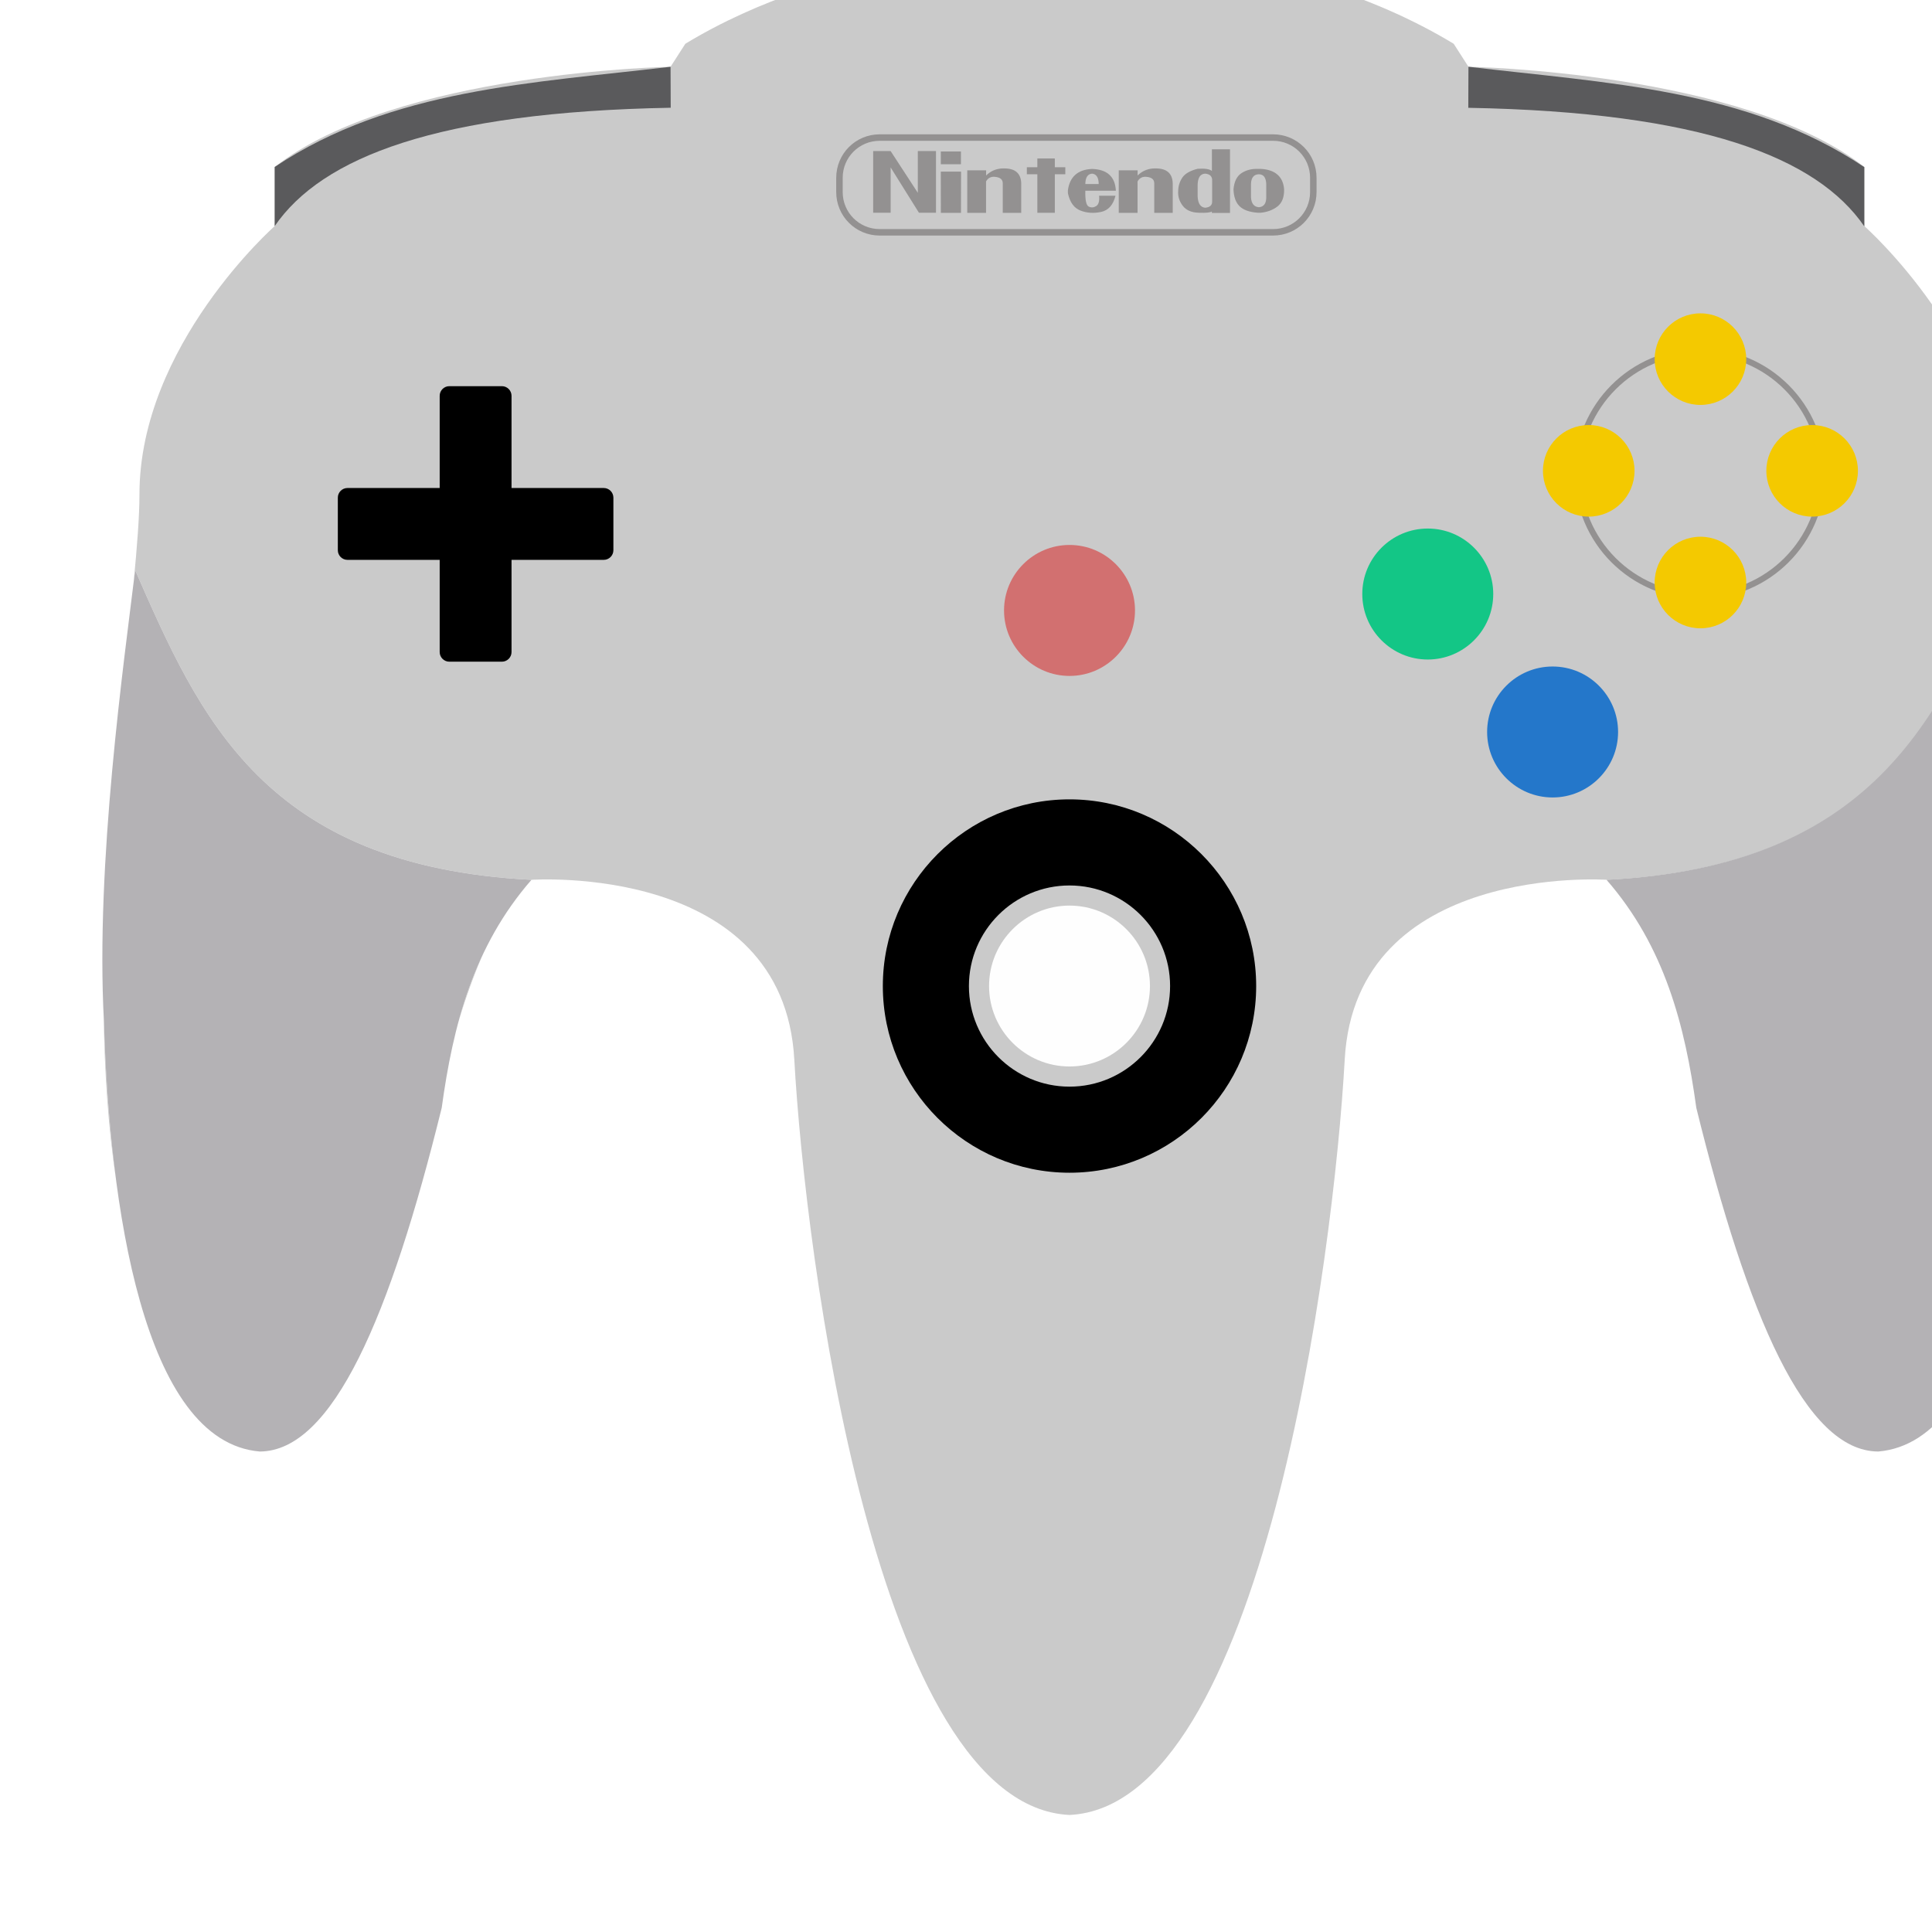
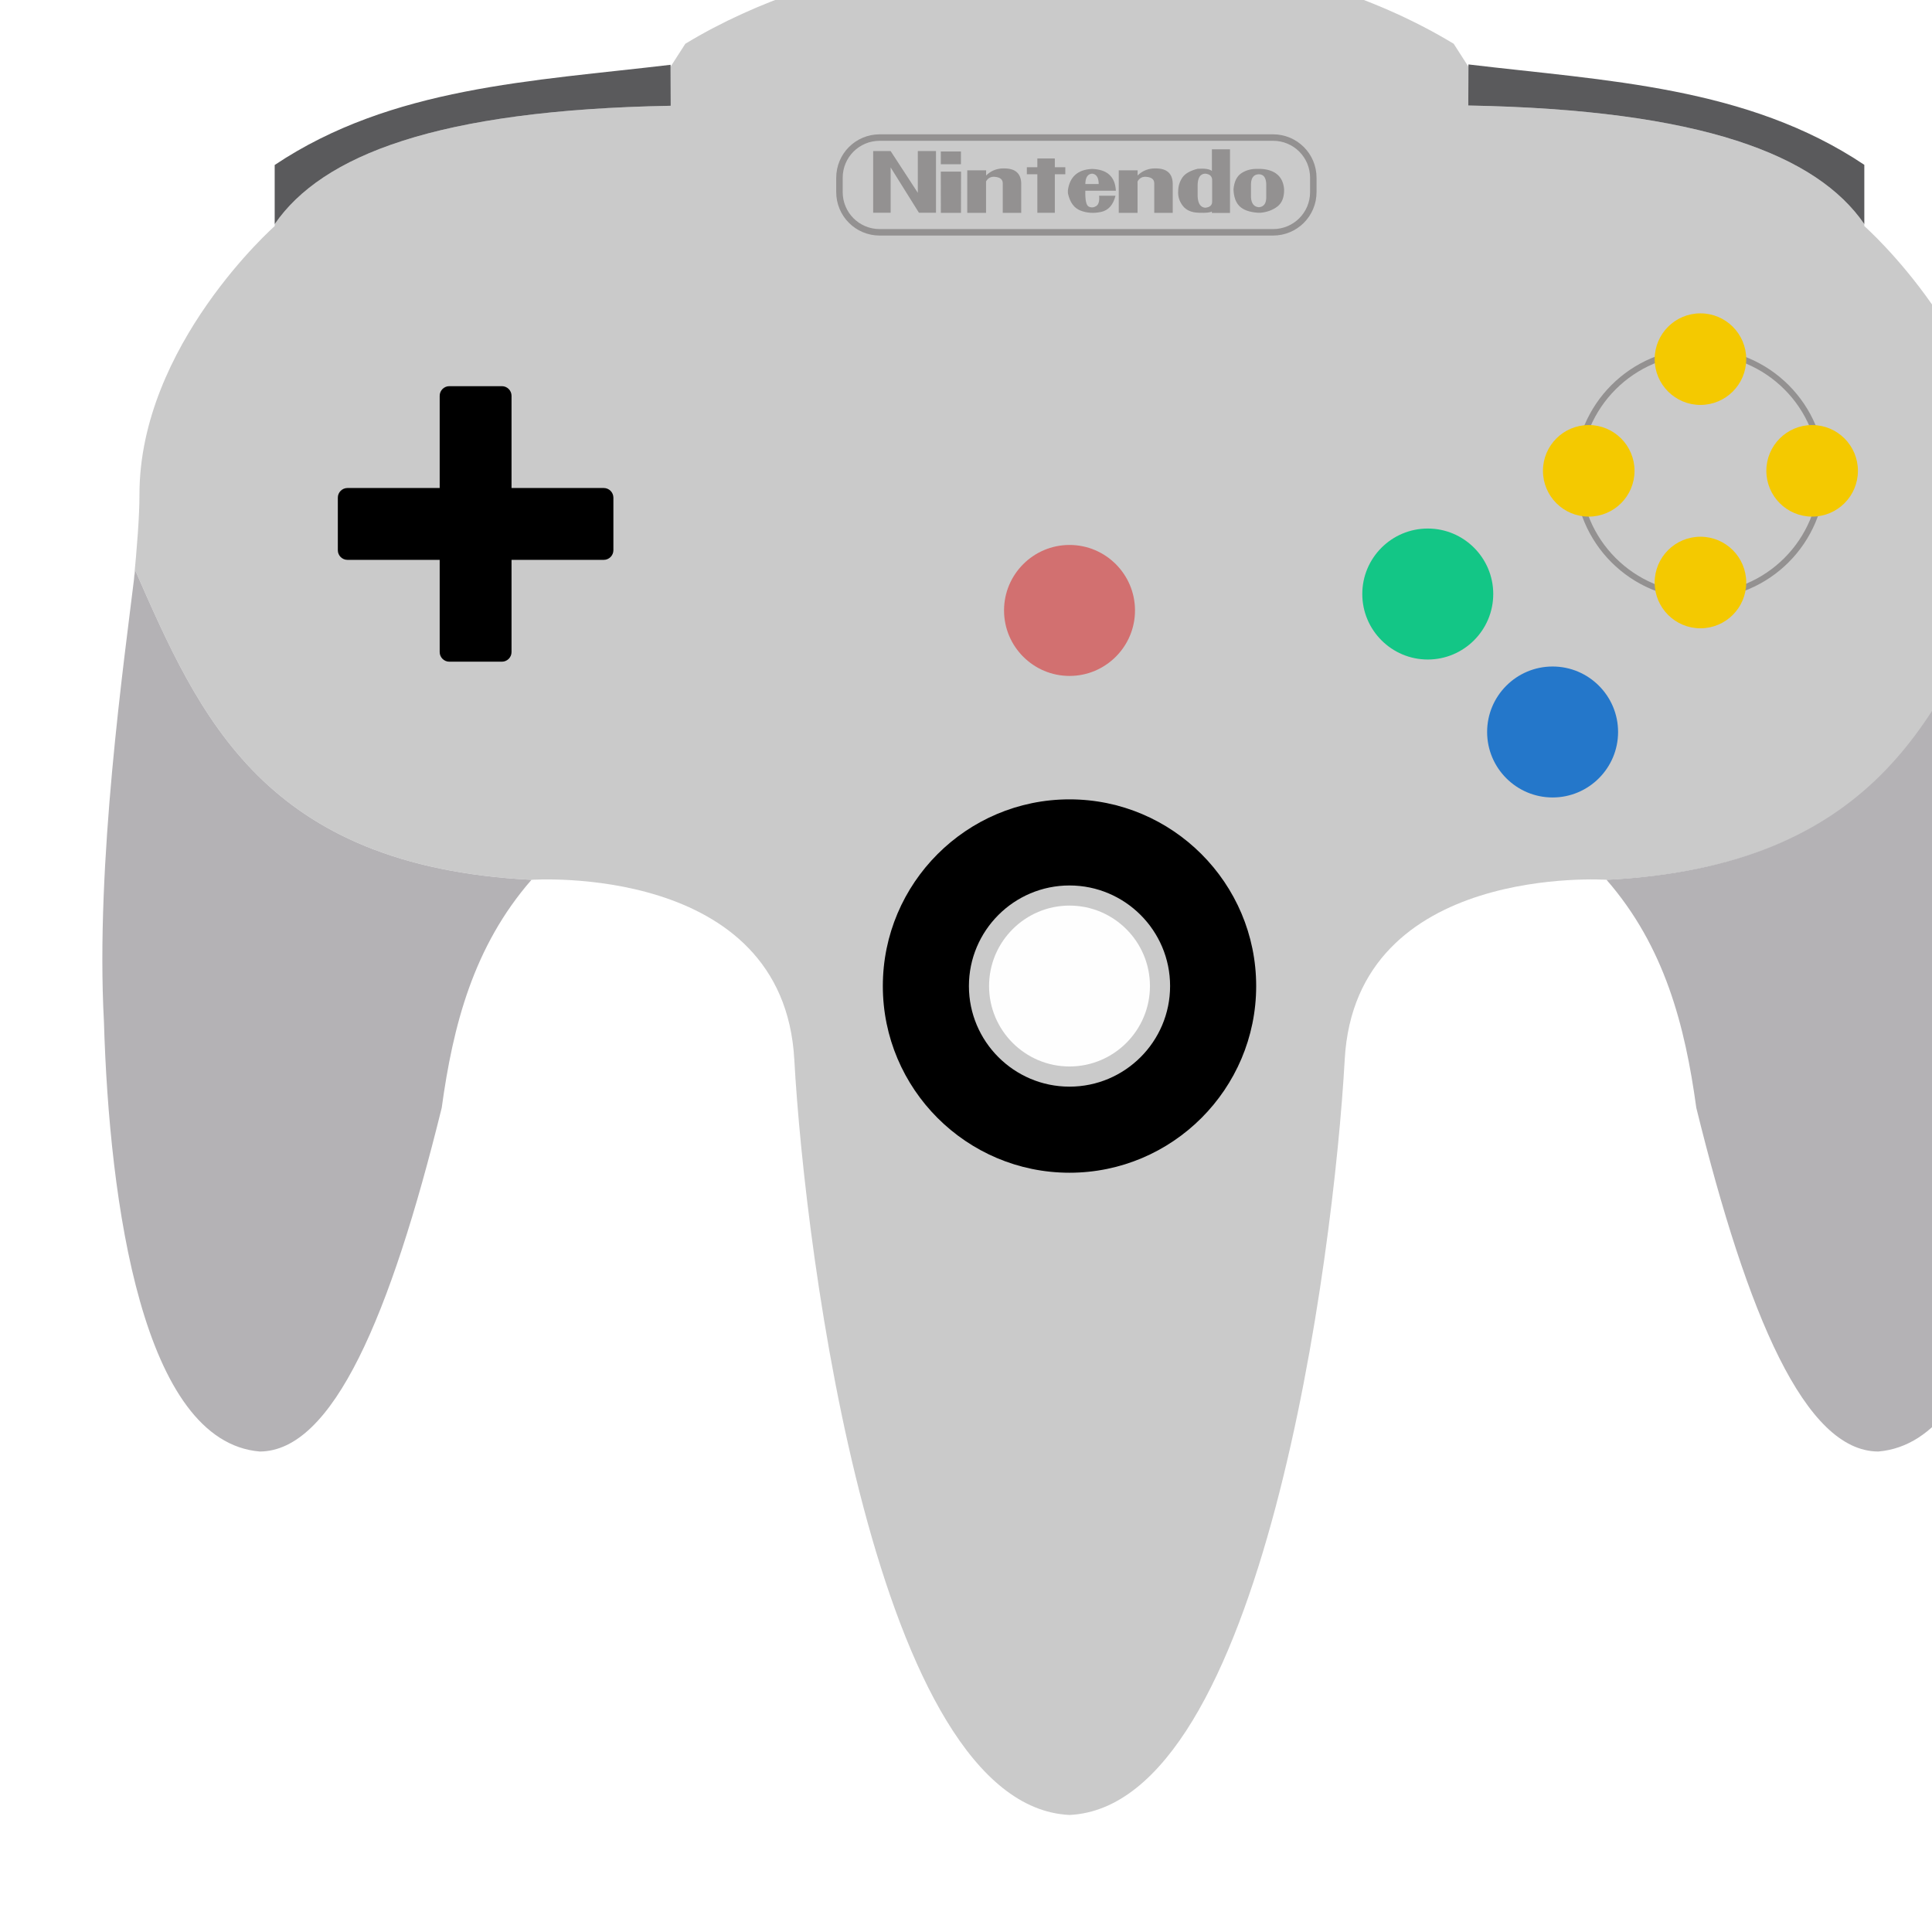
<svg xmlns="http://www.w3.org/2000/svg" version="1.1" id="Capa_1" x="0px" y="0px" width="587.029px" height="587.028px" viewBox="0 0 587.029 587.028" style="enable-background:new 0 0 587.029 587.028;" xml:space="preserve">
  <defs id="defs69" />
  <g id="layer2" style="display:inline">
    <g id="g34" transform="translate(31.44793,-25.62424)">
      <g id="g32">
-         <path id="body" style="fill:#cacaca" d="M 290.271,9.927 C 276.503,9.911 221.781,11.663 176.789,38.92 L 172.297,45.91 C 172.297,45.91 88.949,47.41 52.015,76.357 V 94.326 C 52.015,94.326 10.925,130.592 10.925,175.843 10.925,182.636 10.195,191.838 9.162,202.49 9.305,201.337 9.485,199.923 9.613,198.865 29.199,243.457 48.746,288.791 130.039,292.955 130.039,292.955 206.564,287.631 209.894,347.521 213.217,407.375 234.821,574.224 293.463,577.088 V 577.101 C 293.482,577.101 293.498,577.093 293.517,577.093 293.536,577.093 293.555,577.101 293.574,577.101 V 577.088 C 352.215,574.218 373.819,407.368 377.142,347.521 380.467,287.699 456.807,292.943 456.98,292.955 538.261,288.787 557.807,243.455 577.392,198.865 577.56,200.253 577.791,202.07 577.984,203.619 576.89,192.473 576.109,182.869 576.109,175.838 576.114,130.587 535.017,94.32 535.017,94.32 V 76.351 C 498.082,47.403 414.734,45.904 414.734,45.904 L 410.25,38.922 C 358.823,7.771 294.704,9.931 293.517,9.974 293.37,9.969 292.238,9.93 290.271,9.927 Z M 114.953,316.334 C 111.999,322.705 109.713,329.297 107.882,336.043 109.916,329.15 112.354,322.394 114.953,316.334 Z M 0.064,334.57 C 0.31,351.277 1.399,367.903 3.771,383.781 1.68,367.789 0.58,351.279 0.132,336.037 0.106,335.552 0.088,335.058 0.064,334.57 Z" />
+         <path id="body" style="fill:#cacaca" d="M 321.719,-15.697 C 307.95,-15.714 253.229,-13.961 208.236,13.295 L 203.746,20.281 203.795,32.139 C 132.768,33.424 97.844,47.208 83.463,68.102 V 68.701 C 83.463,68.701 42.373,104.968 42.373,150.219 42.373,157.011 41.642,166.214 40.609,176.865 40.752,175.712 40.932,174.298 41.061,173.24 60.647,217.832 80.193,263.166 161.486,267.33 161.486,267.33 238.012,262.006 241.342,321.896 244.665,381.75 266.268,548.599 324.91,551.463 V 551.477 C 324.929,551.477 324.946,551.469 324.965,551.469 324.984,551.469 325.002,551.477 325.021,551.477 V 551.463 C 383.662,548.593 405.267,381.743 408.59,321.896 411.915,262.074 488.255,267.318 488.428,267.33 569.709,263.162 589.255,217.83 608.84,173.24 609.008,174.628 609.239,176.445 609.432,177.994 608.338,166.849 607.557,157.244 607.557,150.213 607.562,104.962 566.465,68.695 566.465,68.695 566.466,47.273 566.463,52.032 566.463,68.084 552.082,47.152 517.159,33.345 446.133,32.057 L 446.18,20.275 441.697,13.297 C 390.27,-17.854 326.152,-15.693 324.965,-15.65 324.817,-15.656 323.686,-15.695 321.719,-15.697 Z" transform="translate(-31.44793,25.62424)" />
        <path d="M 402.372,186.217 C 391.399,186.217 382.476,195.14 382.476,206.113 382.476,217.086 391.399,226.015 402.372,226.015 413.339,226.015 422.268,217.086 422.268,206.113 422.268,195.14 413.345,186.217 402.372,186.217 Z" id="green_button" style="fill:#13c686" />
        <path d="M 440.303,228.139 C 429.33,228.139 420.407,237.062 420.407,248.035 420.407,259.008 429.33,267.931 440.303,267.931 451.271,267.931 460.199,259.008 460.199,248.035 460.199,237.062 451.277,228.139 440.303,228.139 Z" id="blue_button" style="fill:#2477ca" />
        <circle style="display:inline;fill:none;fill-opacity:1;stroke:#939191;stroke-width:1.826;stroke-linecap:round;stroke-linejoin:round;stroke-miterlimit:4;stroke-dasharray:none;stroke-opacity:1" id="button_circle" cx="485.096" cy="169.551" r="37.158" />
        <circle cx="519.16" cy="168.683" r="13.911" id="yellow_2" style="display:inline;fill:#f4c900" />
        <path d="M 293.516,268.506 C 262.243,268.506 236.796,293.953 236.796,325.232 236.796,356.511 262.243,381.953 293.516,381.953 324.789,381.953 350.236,356.512 350.236,325.232 350.236,293.952 324.794,268.506 293.516,268.506 Z M 293.516,355.796 C 276.662,355.796 262.953,342.087 262.953,325.233 262.953,308.379 276.661,294.67 293.516,294.67 310.37,294.67 324.079,308.379 324.079,325.233 324.079,342.087 310.37,355.796 293.516,355.796 Z" id="analog_base" style="fill:#000000" />
        <circle cx="451.283" cy="168.683" r="13.911" id="yellow_3" style="display:inline;fill:#f4c900" />
        <circle cx="485.224" cy="134.748" r="13.911" id="yellow_4" style="display:inline;fill:#f4c900" />
        <circle cx="485.224" cy="202.618" r="13.911" id="yellow_1" style="display:inline;fill:#f4c900" />
        <path d="M 293.516,300.783 C 280.04,300.783 269.073,311.75 269.073,325.226 269.073,338.702 280.04,349.669 293.516,349.669 306.992,349.669 317.959,338.702 317.959,325.226 317.959,311.75 306.992,300.783 293.516,300.783 Z" id="analog" style="fill:#fefefe" />
        <path d="M 151.997,173.903 H 123.979 V 145.892 C 123.979,144.276 122.663,142.96 121.048,142.96 H 105.081 C 103.465,142.96 102.149,144.276 102.149,145.892 V 173.903 H 74.132 C 72.516,173.903 71.2,175.219 71.2,176.835 V 192.802 C 71.2,194.424 72.516,195.734 74.132,195.734 H 102.149 V 223.745 C 102.149,225.361 103.465,226.676 105.081,226.676 H 121.048 C 122.663,226.676 123.979,225.361 123.979,223.745 V 195.734 H 151.997 C 153.613,195.734 154.928,194.418 154.928,192.802 V 176.835 C 154.928,175.219 153.613,173.903 151.997,173.903 Z" id="dpad" />
        <path d="M 313.417,211.101 C 313.417,200.128 304.494,191.205 293.521,191.205 282.548,191.205 273.625,200.128 273.625,211.101 273.625,222.074 282.548,231.003 293.521,231.003 304.495,231.003 313.417,222.074 313.417,211.101 Z" id="red_button" style="fill:#d27070" />
        <g aria-label="Nintendo" id="text848" style="font-style:normal;font-variant:normal;font-weight:normal;font-stretch:normal;font-size:24px;line-height:1.25;font-family:Pretendo;-inkscape-font-specification:'Pretendo, Normal';font-variant-ligatures:normal;font-variant-caps:normal;font-variant-numeric:normal;font-variant-east-asian:normal">
          <path d="M 233.858,71.529 H 235.85 236.952 238.065 239.167 238.065 239.167 L 247.428,84.209 V 71.529 H 249.632 250.745 251.846 252.948 251.846 252.948 V 73.732 74.834 77.588 78.689 80.341 81.455 83.646 85.31 87.513 88.615 90.267 H 250.194 249.092 247.991 247.768 L 239.167,76.498 V 80.341 81.455 84.209 85.31 86.963 88.615 90.267 H 236.413 235.299 234.198 233.858 Z" style="font-style:normal;font-variant:normal;font-weight:normal;font-stretch:normal;font-size:24px;font-family:Pretendo;-inkscape-font-specification:'Pretendo, Normal';font-variant-ligatures:normal;font-variant-caps:normal;font-variant-numeric:normal;font-variant-east-asian:normal;fill:#939191;fill-opacity:1" id="path854" />
          <path d="M 254.413,71.646 H 257.19 258.303 259.417 260.53 259.417 260.53 V 74.423 75.537 74.423 75.537 H 257.753 256.639 255.526 254.413 255.526 254.413 V 71.646 72.759 Z M 254.413,77.763 H 256.639 257.753 258.866 259.979 258.866 260.565 L 260.542,90.314 V 90.314 H 257.764 256.651 255.538 254.424 255.538 254.424 Z" style="font-style:normal;font-variant:normal;font-weight:normal;font-stretch:normal;font-size:24px;font-family:Pretendo;-inkscape-font-specification:'Pretendo, Normal';font-variant-ligatures:normal;font-variant-caps:normal;font-variant-numeric:normal;font-variant-east-asian:normal;fill:#939191;fill-opacity:1" id="path856" />
          <path d="M 268.171,78.947 Q 270.046,77.119 272.6,76.838 278.694,76.345 278.846,81.314 V 81.877 81.595 81.314 82.439 81.877 82.439 85.24 86.365 87.49 88.615 90.302 H 276.608 275.483 274.358 273.233 274.358 273.233 V 81.314 Q 273.245,79.545 270.772,79.345 269.026,79.216 268.159,80.752 V 83.002 84.115 86.927 88.052 90.302 H 265.358 264.233 263.108 262.452 V 77.377 H 264.233 265.358 266.483 267.596 266.483 268.182 Z" style="font-style:normal;font-variant:normal;font-weight:normal;font-stretch:normal;font-size:24px;font-family:Pretendo;-inkscape-font-specification:'Pretendo, Normal';font-variant-ligatures:normal;font-variant-caps:normal;font-variant-numeric:normal;font-variant-east-asian:normal;fill:#939191;fill-opacity:1" id="path858" />
          <path d="M 283.745,73.779 H 289.053 V 76.439 H 291.175 292.241 291.175 292.241 V 78.572 H 290.12 289.053 V 80.693 81.759 83.892 84.959 87.619 88.685 90.279 H 286.932 285.866 284.811 283.745 284.811 283.745 V 78.572 H 280.557 V 76.439 H 282.678 283.745 Z" style="font-style:normal;font-variant:normal;font-weight:normal;font-stretch:normal;font-size:24px;font-family:Pretendo;-inkscape-font-specification:'Pretendo, Normal';font-variant-ligatures:normal;font-variant-caps:normal;font-variant-numeric:normal;font-variant-east-asian:normal;fill:#939191;fill-opacity:1" id="path860" />
          <path d="M 293.026,83.435 Q 293.893,77.248 300.35,76.955 307.276,77.166 307.604,83.576 H 305.952 304.932 302.389 301.37 299.846 298.323 Q 298.217,87.83 299.354,88.392 300.491,88.943 301.604,88.252 302.741,87.56 302.507,85.099 H 304.428 305.448 306.467 307.487 306.467 307.487 Q 306.444,89.306 303.104,90.021 299.764,90.736 296.835,89.599 293.917,88.451 293.038,84.349 Z M 300.421,78.384 Q 298.382,78.49 298.323,81.537 H 300.35 301.37 302.389 Q 302.366,78.63 300.421,78.384 Z" style="font-style:normal;font-variant:normal;font-weight:normal;font-stretch:normal;font-size:24px;font-family:Pretendo;-inkscape-font-specification:'Pretendo, Normal';font-variant-ligatures:normal;font-variant-caps:normal;font-variant-numeric:normal;font-variant-east-asian:normal;fill:#939191;fill-opacity:1" id="path862" />
          <path d="M 314.202,78.947 Q 316.077,77.119 318.632,76.838 324.725,76.345 324.878,81.314 V 81.877 81.595 81.314 82.439 81.877 82.439 85.24 86.365 87.49 88.615 90.302 H 322.639 321.514 320.389 319.264 320.389 319.264 V 81.314 Q 319.276,79.545 316.803,79.345 315.057,79.216 314.19,80.752 V 83.002 84.115 86.927 88.052 90.302 H 311.389 310.264 309.139 308.483 V 77.377 H 310.264 311.389 312.514 313.628 312.514 314.214 Z" style="font-style:normal;font-variant:normal;font-weight:normal;font-stretch:normal;font-size:24px;font-family:Pretendo;-inkscape-font-specification:'Pretendo, Normal';font-variant-ligatures:normal;font-variant-caps:normal;font-variant-numeric:normal;font-variant-east-asian:normal;fill:#939191;fill-opacity:1" id="path864" />
          <path d="M 336.784,70.99 H 338.987 340.077 341.178 342.28 341.178 342.28 V 73.193 74.283 77.025 78.127 79.767 80.869 83.06 84.713 86.904 88.005 90.326 H 336.772 L 336.76,89.88 Q 336.116,90.384 332.835,90.267 329.483,90.197 327.913,88.134 326.342,86.06 326.542,83.634 326.577,81.408 327.796,79.591 329.014,77.775 332.46,76.908 335.729,76.685 336.784,77.576 Z M 334.733,78.384 Q 332.53,78.478 332.448,81.795 V 85.334 Q 332.624,88.591 334.78,88.744 336.889,88.521 336.854,86.857 V 80.681 Q 337.018,78.584 334.733,78.384 Z" style="font-style:normal;font-variant:normal;font-weight:normal;font-stretch:normal;font-size:24px;font-family:Pretendo;-inkscape-font-specification:'Pretendo, Normal';font-variant-ligatures:normal;font-variant-caps:normal;font-variant-numeric:normal;font-variant-east-asian:normal;fill:#939191;fill-opacity:1" id="path866" />
          <path d="M 343.346,83.142 Q 343.651,79.638 345.749,78.244 347.846,76.849 350.788,76.943 H 351.655 Q 354.866,77.107 356.671,78.654 358.475,80.189 358.721,83.107 358.803,86.728 356.706,88.357 354.62,89.963 351.62,90.267 H 350.717 Q 346.862,89.974 345.151,88.252 343.452,86.552 343.346,83.142 Z M 351.046,78.572 Q 348.714,78.642 348.655,81.619 V 85.533 Q 348.819,88.439 351.092,88.591 353.342,88.38 353.296,85.463 V 81.666 Q 353.237,78.595 351.046,78.572 Z" style="font-style:normal;font-variant:normal;font-weight:normal;font-stretch:normal;font-size:24px;font-family:Pretendo;-inkscape-font-specification:'Pretendo, Normal';font-variant-ligatures:normal;font-variant-caps:normal;font-variant-numeric:normal;font-variant-east-asian:normal;fill:#939191;fill-opacity:1" id="path868" />
        </g>
        <path id="rect852" style="fill:none;fill-opacity:1;stroke:#939191;stroke-width:1.966;stroke-linecap:round;stroke-linejoin:round;stroke-miterlimit:4;stroke-dasharray:none;stroke-opacity:1" d="M 235.846,67.421 H 355.367 C 362.142,67.421 367.597,72.875 367.597,79.651 V 83.983 C 367.597,90.758 362.142,96.213 355.367,96.213 H 235.846 C 229.071,96.213 223.617,90.758 223.617,83.983 V 79.651 C 223.617,72.875 229.071,67.421 235.846,67.421 Z" />
      </g>
    </g>
-     <path style="fill:#5a5a5c;stroke:none;stroke-width:1px;stroke-linecap:butt;stroke-linejoin:miter;stroke-opacity:1;fill-opacity:1" d="M 83.463,68.701 C 97.844,47.807 132.767,34.024 203.794,32.738 L 203.745,20.285 C 161.93,25.272 119.012,26.949 83.463,50.732 Z" id="left_trigger" />
-     <path style="display:inline;fill:#5a5a5c;fill-opacity:1;stroke:none;stroke-width:1.001px;stroke-linecap:butt;stroke-linejoin:miter;stroke-opacity:1" d="M 566.463,68.784 C 552.082,47.852 517.159,34.044 446.133,32.756 L 446.182,20.28 C 487.996,25.276 530.914,26.957 566.463,50.782 Z" id="right_trigger" />
    <path style="display:inline;fill:#b4b2b5;fill-opacity:1;stroke:none;stroke-width:1px;stroke-linecap:butt;stroke-linejoin:miter;stroke-opacity:1" d="M 41.06,173.24 C 60.647,217.832 80.194,263.167 161.487,267.331 143.838,287.571 137.635,311.627 134.213,336.61 118.589,399.992 101.107,440.93 78.949,441.038 43.402,438.092 33.207,365.857 31.58,310.413 28.971,262.21 37.696,200.999 41.06,173.24 Z" id="left_handle" />
    <path style="display:inline;fill:#b4b2b5;fill-opacity:1;stroke:none;stroke-width:1px;stroke-linecap:butt;stroke-linejoin:miter;stroke-opacity:1" d="M 608.567,173.24 C 588.98,217.832 569.433,263.167 488.14,267.331 505.789,287.571 511.993,311.627 515.414,336.61 531.038,399.992 548.52,440.93 570.678,441.038 606.225,438.092 616.42,365.857 618.047,310.413 620.656,262.21 611.931,200.999 608.567,173.24 Z" id="right_handle" />
+     <path style="display:inline;fill:#5a5a5c;fill-opacity:1;stroke:none;stroke-width:1.001px;stroke-linecap:butt;stroke-linejoin:miter;stroke-opacity:1" d="M 566.463,68.084 C 552.082,47.152 517.16,33.344 446.133,32.056 L 446.182,19.58 C 487.996,24.576 530.914,26.257 566.463,50.082 Z" id="right_trigger" />
+     <path style="display:inline;fill:#5a5a5c;fill-opacity:1;stroke:none;stroke-width:1px;stroke-linecap:butt;stroke-linejoin:miter;stroke-opacity:1" d="M 83.463,68.101 C 97.844,47.207 132.767,33.424 203.794,32.138 L 203.745,19.685 C 161.93,24.672 119.013,26.35 83.463,50.132 Z" id="left_trigger" />
  </g>
</svg>
